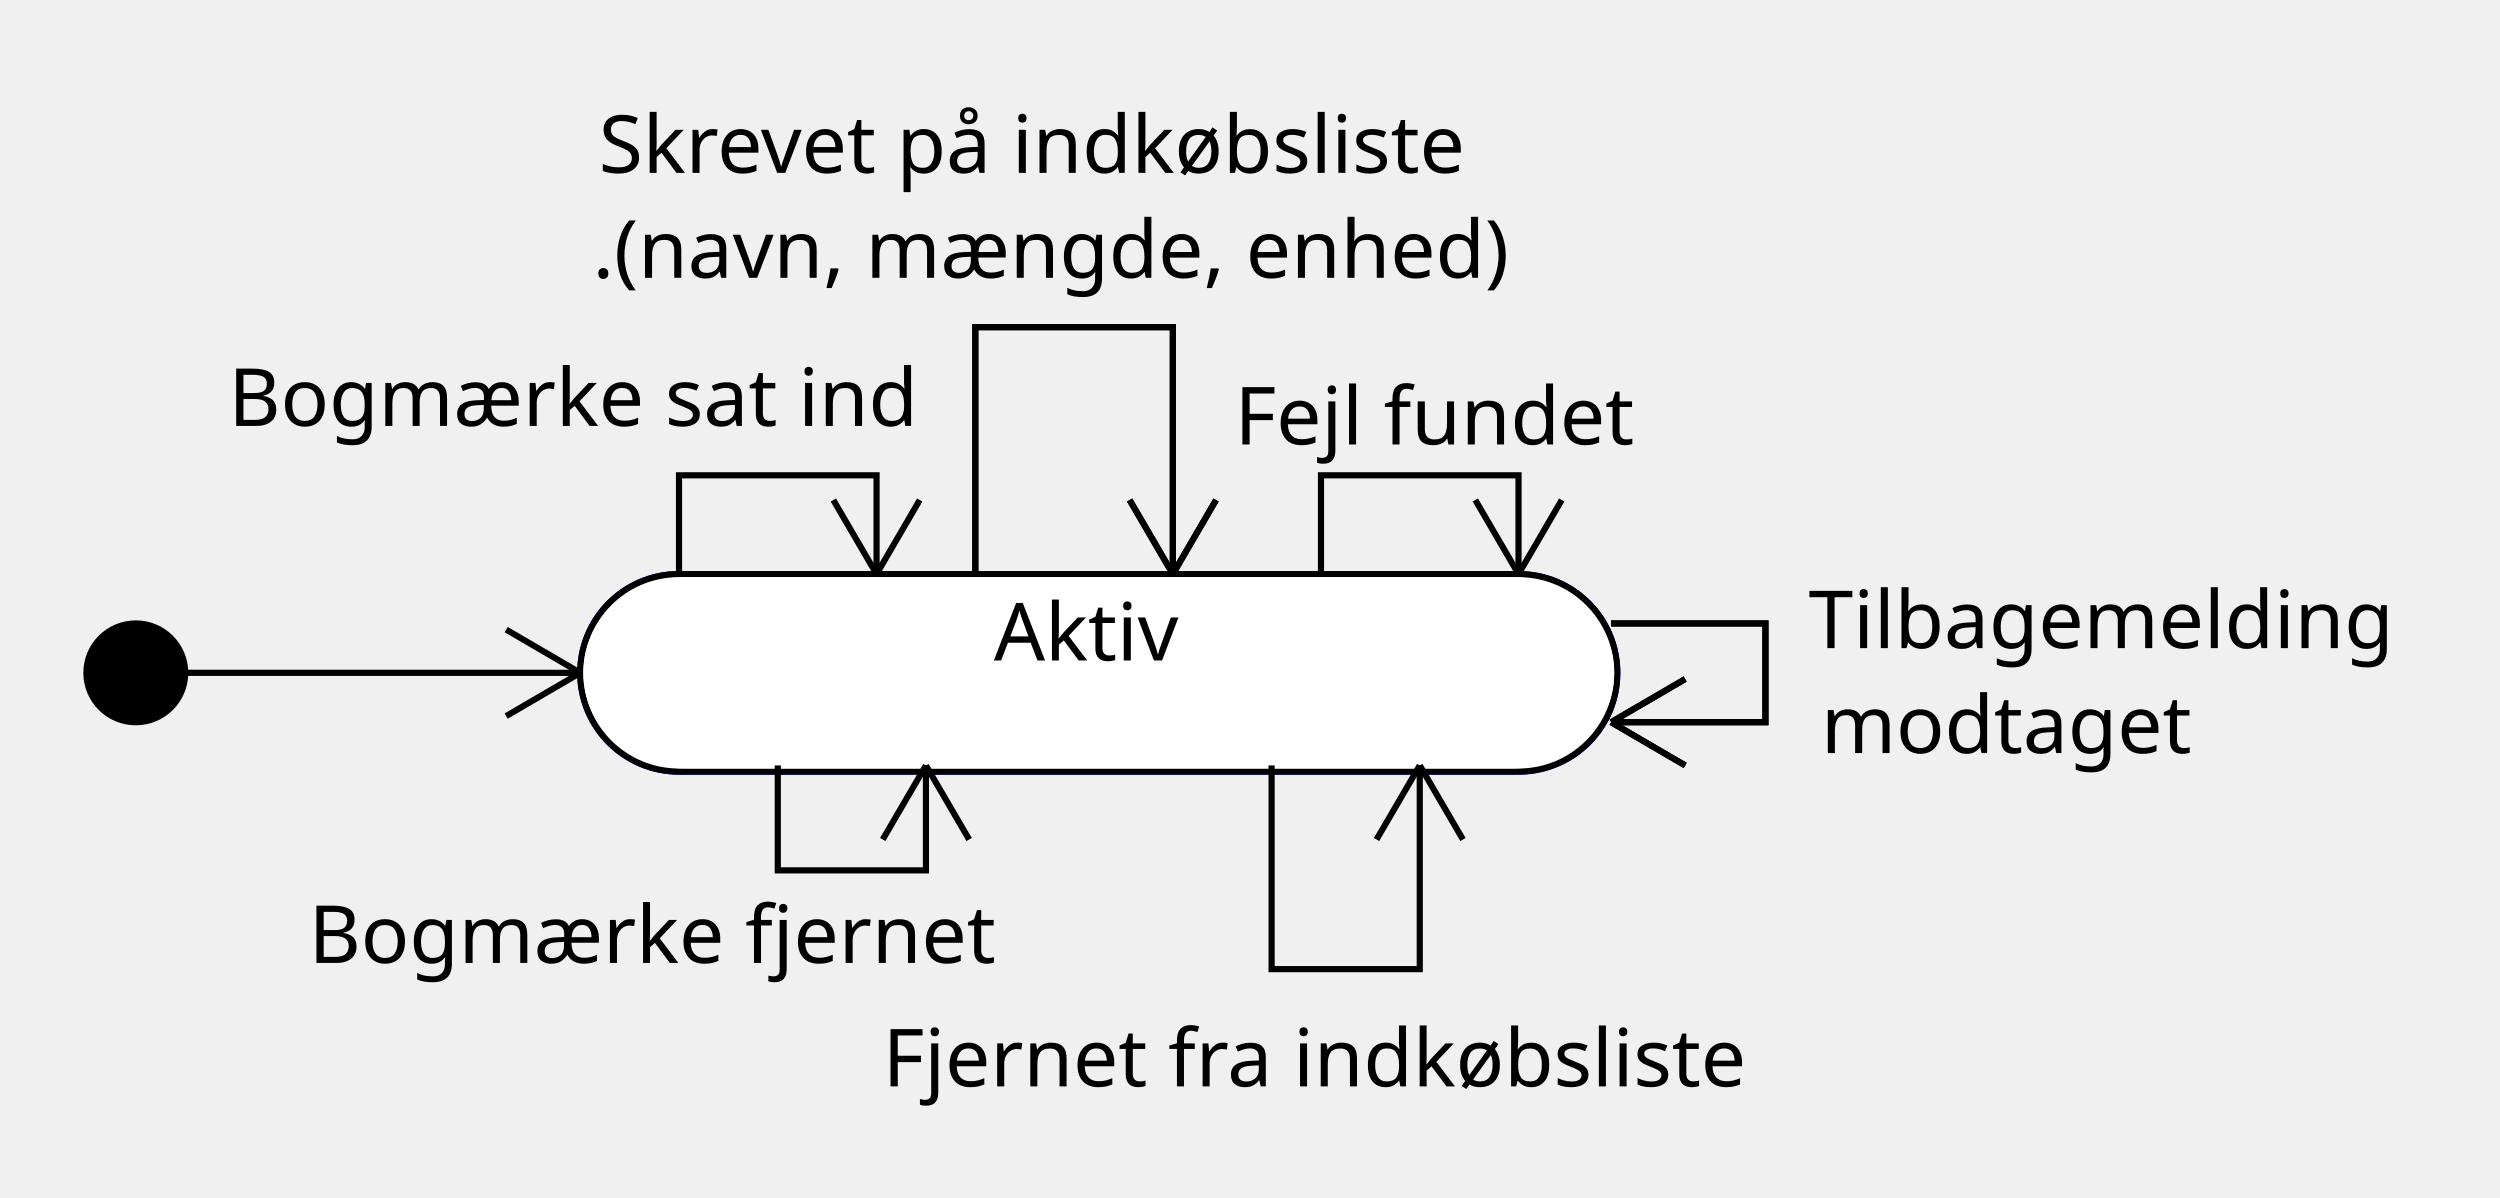
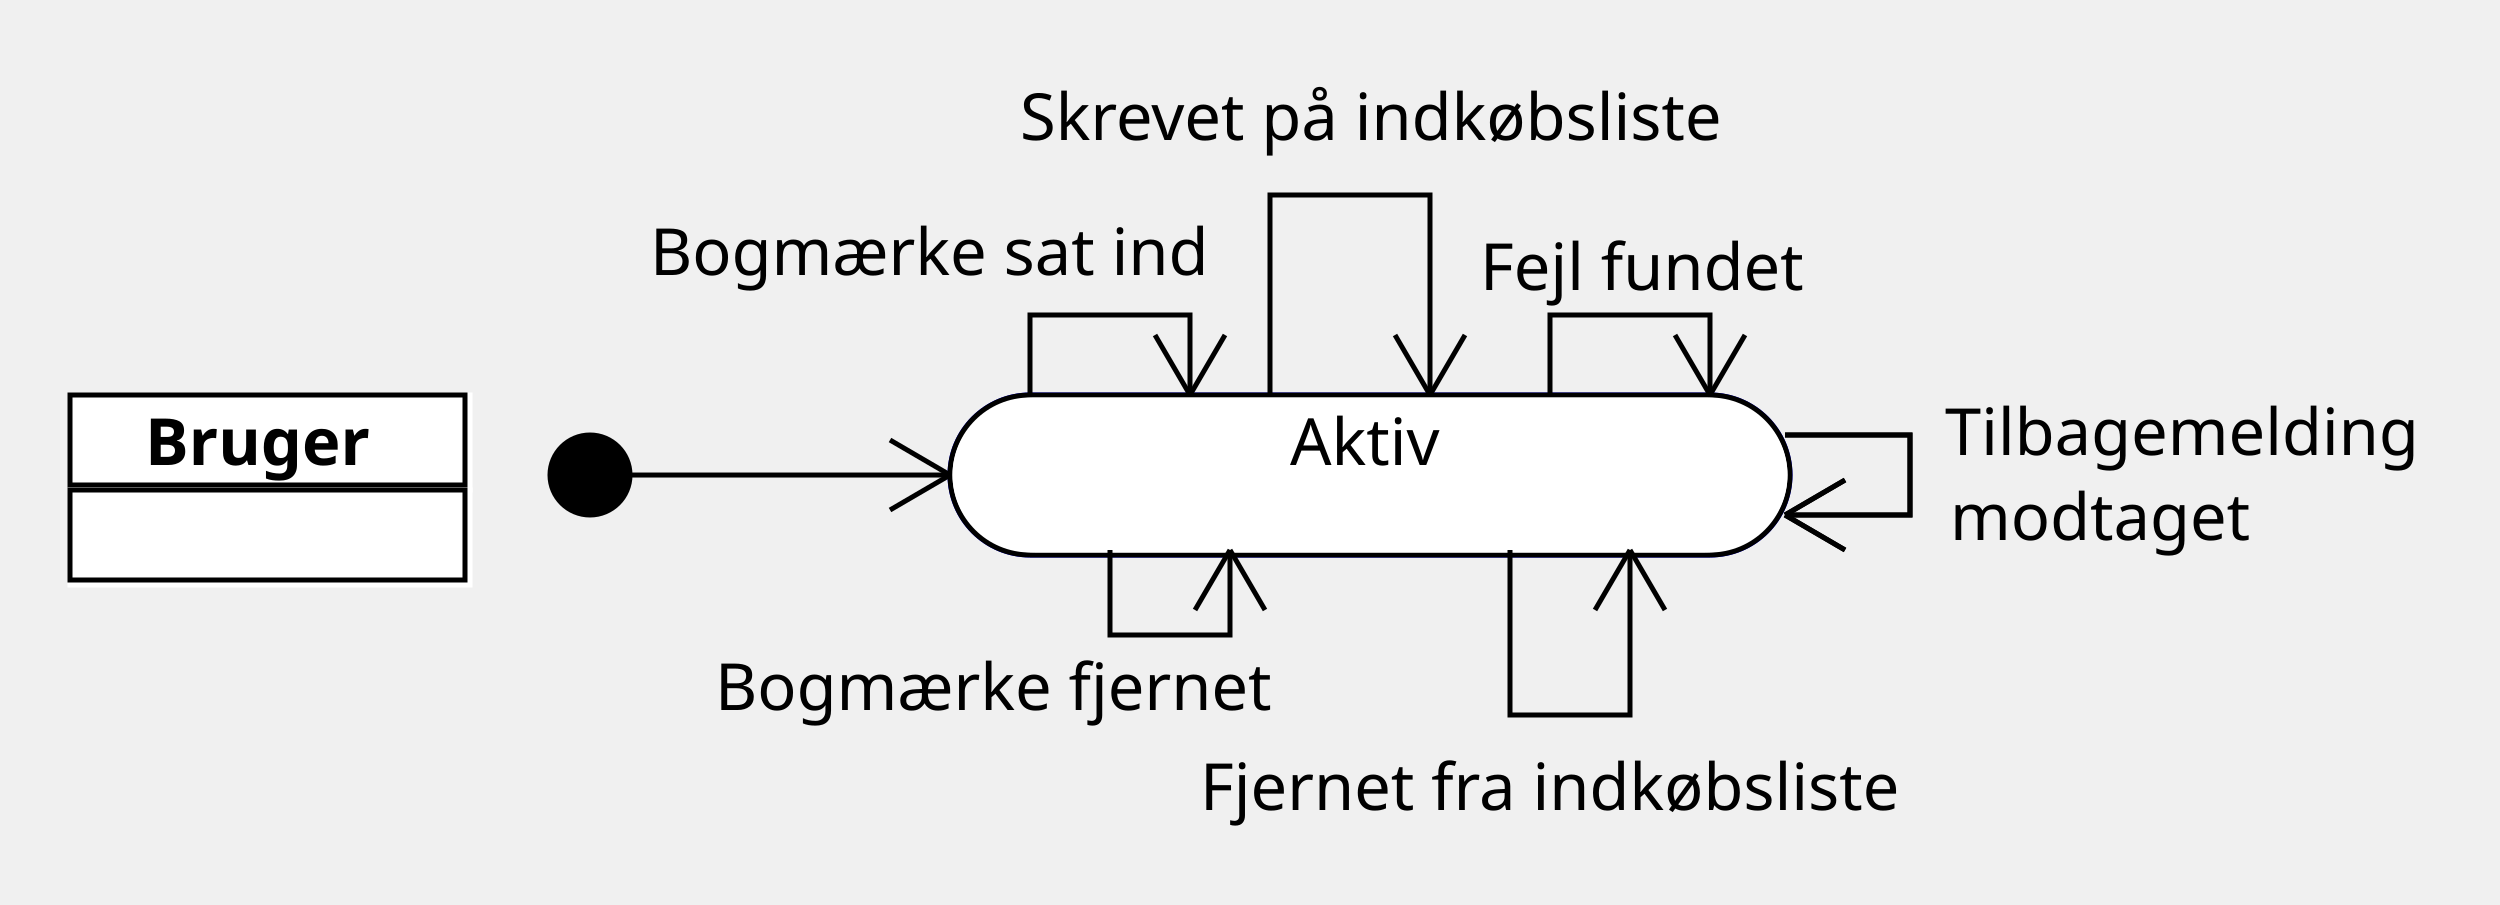
- <svg xmlns="http://www.w3.org/2000/svg" height="194" version="1.1" width="405">
-   <ellipse cx="22" cy="109" fill="#000000" rx="8.0" ry="8.0" stroke="#000000" stroke-width="1" />
-   <rect fill="#00ff" height="32" rx="16" ry="16" stroke="#00ff" stroke-width="1" width="168" x="94" y="93" />
-   <rect fill="#ffffff" height="32" rx="16" ry="16" stroke="#000000" stroke-width="1" width="168" x="94" y="93" />
-   <rect fill="#ffffff" height="30" rx="16" ry="16" stroke="#ffffff" stroke-width="1" width="166" x="95" y="94" />
-   <text font-family="Lucida Grande" font-size="13" x="161" y="107">
+ <svg xmlns="http://www.w3.org/2000/svg" height="181" version="1.1" width="500">
+   <ellipse cx="118" cy="95" fill="#000000" rx="8.0" ry="8.0" stroke="#000000" stroke-width="1" />
+   <rect fill="#00ff" height="32" rx="16" ry="16" stroke="#00ff" stroke-width="1" width="168" x="190" y="79" />
+   <rect fill="#ffffff" height="32" rx="16" ry="16" stroke="#000000" stroke-width="1" width="168" x="190" y="79" />
+   <rect fill="#ffffff" height="30" rx="16" ry="16" stroke="#ffffff" stroke-width="1" width="166" x="191" y="80" />
+   <text font-family="Dialog" font-size="13" x="258" y="93">
Aktiv</text>
-   <polyline fill="none" points="30,110 22,109 94,109" stroke="#000000" stroke-width="1" />
-   <line fill="#000000" stroke="#000000" stroke-width="1" x1="82" x2="94" y1="116" y2="109" />
-   <line fill="#000000" stroke="#000000" stroke-width="1" x1="82" x2="94" y1="102" y2="109" />
-   <polyline fill="none" points="110,93 110,77 142,77 142,93" stroke="#000000" stroke-width="1" />
-   <line fill="#000000" stroke="#000000" stroke-width="1" x1="135" x2="142" y1="81" y2="93" />
-   <line fill="#000000" stroke="#000000" stroke-width="1" x1="149" x2="142" y1="81" y2="93" />
-   <text font-family="Lucida Grande" font-size="13" x="37" y="69">
+   <polyline fill="none" points="126,96 118,95 190,95" stroke="#000000" stroke-width="1" />
+   <line fill="#000000" stroke="#000000" stroke-width="1" x1="178" x2="190" y1="102" y2="95" />
+   <line fill="#000000" stroke="#000000" stroke-width="1" x1="178" x2="190" y1="88" y2="95" />
+   <polyline fill="none" points="206,79 206,63 238,63 238,79" stroke="#000000" stroke-width="1" />
+   <line fill="#000000" stroke="#000000" stroke-width="1" x1="231" x2="238" y1="67" y2="79" />
+   <line fill="#000000" stroke="#000000" stroke-width="1" x1="245" x2="238" y1="67" y2="79" />
+   <text font-family="Dialog" font-size="13" x="130" y="55">
Bogmærke sat ind</text>
-   <polyline fill="none" points="126,124 126,141 150,141 150,124" stroke="#000000" stroke-width="1" />
-   <line fill="#000000" stroke="#000000" stroke-width="1" x1="157" x2="150" y1="136" y2="124" />
-   <line fill="#000000" stroke="#000000" stroke-width="1" x1="143" x2="150" y1="136" y2="124" />
-   <text font-family="Lucida Grande" font-size="13" x="50" y="156">
+   <polyline fill="none" points="222,110 222,127 246,127 246,110" stroke="#000000" stroke-width="1" />
+   <line fill="#000000" stroke="#000000" stroke-width="1" x1="253" x2="246" y1="122" y2="110" />
+   <line fill="#000000" stroke="#000000" stroke-width="1" x1="239" x2="246" y1="122" y2="110" />
+   <text font-family="Dialog" font-size="13" x="143" y="142">
Bogmærke fjernet</text>
-   <polyline fill="none" points="158,93 158,53 190,53 190,93" stroke="#000000" stroke-width="1" />
-   <line fill="#000000" stroke="#000000" stroke-width="1" x1="183" x2="190" y1="81" y2="93" />
-   <line fill="#000000" stroke="#000000" stroke-width="1" x1="197" x2="190" y1="81" y2="93" />
-   <text font-family="Lucida Grande" font-size="13" x="200" y="72">
+   <polyline fill="none" points="254,79 254,39 286,39 286,79" stroke="#000000" stroke-width="1" />
+   <line fill="#000000" stroke="#000000" stroke-width="1" x1="279" x2="286" y1="67" y2="79" />
+   <line fill="#000000" stroke="#000000" stroke-width="1" x1="293" x2="286" y1="67" y2="79" />
+   <text font-family="Dialog" font-size="13" x="296" y="58">
Fejl fundet</text>
-   <polyline fill="none" points="214,93 214,77 246,77 246,93" stroke="#000000" stroke-width="1" />
-   <line fill="#000000" stroke="#000000" stroke-width="1" x1="239" x2="246" y1="81" y2="93" />
-   <line fill="#000000" stroke="#000000" stroke-width="1" x1="253" x2="246" y1="81" y2="93" />
-   <text font-family="Lucida Grande" font-size="13" x="97" y="28">
+   <polyline fill="none" points="310,79 310,63 342,63 342,79" stroke="#000000" stroke-width="1" />
+   <line fill="#000000" stroke="#000000" stroke-width="1" x1="335" x2="342" y1="67" y2="79" />
+   <line fill="#000000" stroke="#000000" stroke-width="1" x1="349" x2="342" y1="67" y2="79" />
+   <text font-family="Dialog" font-size="13" x="204" y="28">
Skrevet på indkøbsliste</text>
-   <polyline fill="none" points="206,124 206,157 230,157 230,124" stroke="#000000" stroke-width="1" />
-   <line fill="#000000" stroke="#000000" stroke-width="1" x1="237" x2="230" y1="136" y2="124" />
-   <line fill="#000000" stroke="#000000" stroke-width="1" x1="223" x2="230" y1="136" y2="124" />
-   <text font-family="Lucida Grande" font-size="13" x="143" y="176">
+   <polyline fill="none" points="302,110 302,143 326,143 326,110" stroke="#000000" stroke-width="1" />
+   <line fill="#000000" stroke="#000000" stroke-width="1" x1="333" x2="326" y1="122" y2="110" />
+   <line fill="#000000" stroke="#000000" stroke-width="1" x1="319" x2="326" y1="122" y2="110" />
+   <text font-family="Dialog" font-size="13" x="240" y="162">
Fjernet fra indkøbsliste</text>
-   <polyline fill="none" points="261,101 286,101 286,117 261,117" stroke="#000000" stroke-width="1" />
-   <line fill="#000000" stroke="#000000" stroke-width="1" x1="273" x2="261" y1="110" y2="117" />
-   <line fill="#000000" stroke="#000000" stroke-width="1" x1="273" x2="261" y1="124" y2="117" />
-   <text font-family="Lucida Grande" font-size="13" x="293" y="105">
+   <polyline fill="none" points="357,87 382,87 382,103 357,103" stroke="#000000" stroke-width="1" />
+   <line fill="#000000" stroke="#000000" stroke-width="1" x1="369" x2="357" y1="96" y2="103" />
+   <line fill="#000000" stroke="#000000" stroke-width="1" x1="369" x2="357" y1="110" y2="103" />
+   <text font-family="Dialog" font-size="13" x="389" y="91">
Tilbagemelding</text>
-   <polyline fill="none" points="261,101 286,101 286,117 261,117" stroke="#000000" stroke-width="1" />
-   <line fill="#000000" stroke="#000000" stroke-width="1" x1="273" x2="261" y1="110" y2="117" />
-   <line fill="#000000" stroke="#000000" stroke-width="1" x1="273" x2="261" y1="124" y2="117" />
-   <text font-family="Lucida Grande" font-size="13" x="295" y="122">
+   <polyline fill="none" points="357,87 382,87 382,103 357,103" stroke="#000000" stroke-width="1" />
+   <line fill="#000000" stroke="#000000" stroke-width="1" x1="369" x2="357" y1="96" y2="103" />
+   <line fill="#000000" stroke="#000000" stroke-width="1" x1="369" x2="357" y1="110" y2="103" />
+   <text font-family="Dialog" font-size="13" x="390" y="108">
modtaget</text>
-   <polyline fill="none" points="158,93 158,53 190,53 190,93" stroke="#000000" stroke-width="1" />
-   <line fill="#000000" stroke="#000000" stroke-width="1" x1="183" x2="190" y1="81" y2="93" />
-   <line fill="#000000" stroke="#000000" stroke-width="1" x1="197" x2="190" y1="81" y2="93" />
-   <text font-family="Lucida Grande" font-size="13" x="96" y="45">
- .(navn, mængde, enhed)</text>
+   <rect fill="#ffffff" height="19" stroke="#ffffff" stroke-width="1" width="80" x="14" y="79" />
+   <rect fill="none" height="18" stroke="#000000" stroke-width="1" width="79" x="14" y="79" />
+   <text font-family="Dialog" font-size="13" font-weight="bold" x="29" y="93">
+ Bruger</text>
+   <rect fill="#ffffff" height="19" stroke="#ffffff" stroke-width="1" width="80" x="14" y="98" />
+   <rect fill="none" height="18" stroke="#000000" stroke-width="1" width="79" x="14" y="98" />
</svg>
